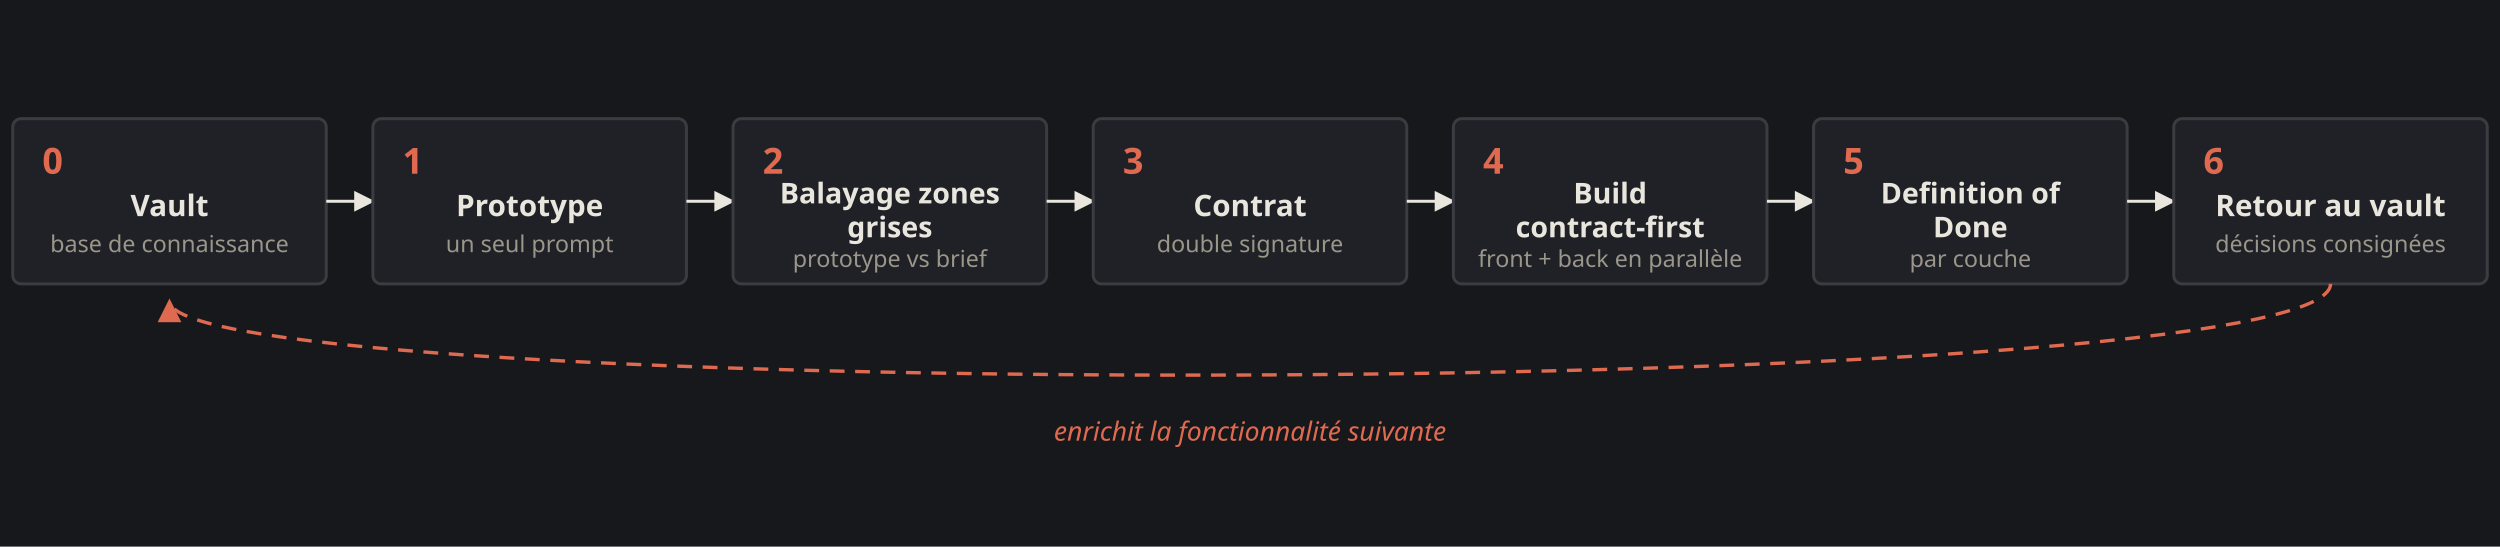
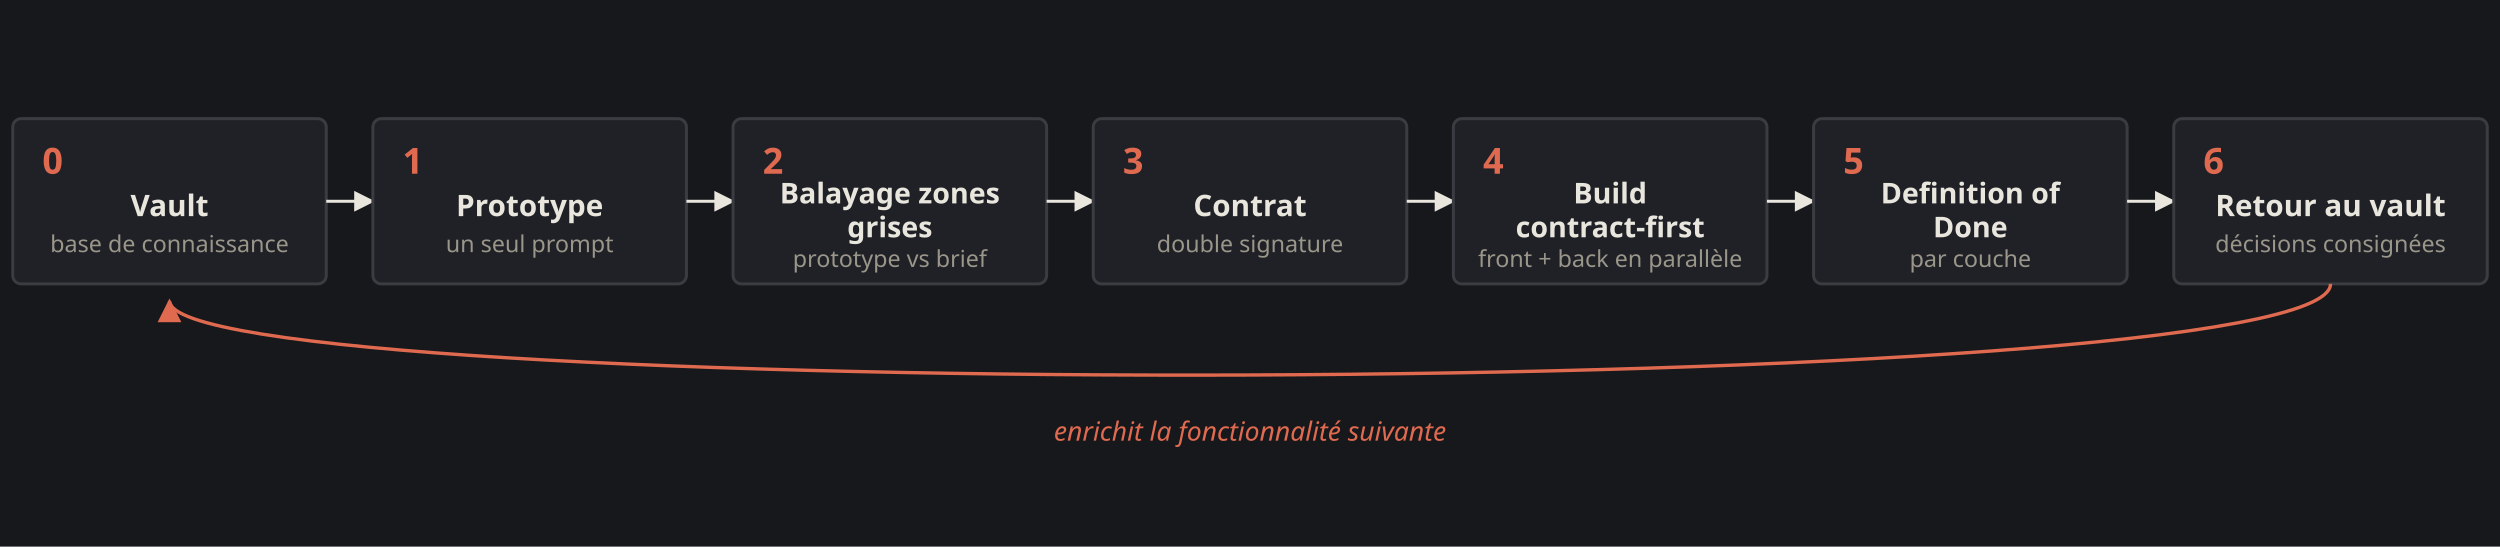
<svg xmlns="http://www.w3.org/2000/svg" viewBox="0 0 1180 258" font-family="'Avenir Next','Segoe UI',system-ui,sans-serif">
  <rect width="1180" height="258" fill="#17181B" />
  <defs>
    <marker id="a" viewBox="0 0 10 10" refX="9" refY="5" markerWidth="7" markerHeight="7" orient="auto">
      <path d="M0 0 L10 5 L0 10 z" fill="#E9E6DE" />
    </marker>
    <marker id="ar" viewBox="0 0 10 10" refX="9" refY="5" markerWidth="7" markerHeight="7" orient="auto">
      <path d="M0 0 L10 5 L0 10 z" fill="#E06A50" />
    </marker>
  </defs>
  <rect x="6" y="56" width="148" height="78" rx="4" fill="#1F2126" stroke="#3A3C42" stroke-width="1.4" />
  <text x="20" y="82" font-size="17" font-weight="700" fill="#E06A50">0</text>
  <text x="80" y="102" font-size="14" font-weight="600" fill="#E9E6DE" text-anchor="middle">Vault</text>
  <text x="80" y="119" font-size="11" fill="#9B968A" text-anchor="middle">base de connaissance</text>
  <line x1="154" y1="95" x2="176" y2="95" stroke="#E9E6DE" stroke-width="1.4" marker-end="url(#a)" />
  <rect x="176" y="56" width="148" height="78" rx="4" fill="#1F2126" stroke="#3A3C42" stroke-width="1.4" />
  <text x="190" y="82" font-size="17" font-weight="700" fill="#E06A50">1</text>
  <text x="250" y="102" font-size="14" font-weight="600" fill="#E9E6DE" text-anchor="middle">Prototype</text>
  <text x="250" y="119" font-size="11" fill="#9B968A" text-anchor="middle">un seul prompt</text>
  <line x1="324" y1="95" x2="346" y2="95" stroke="#E9E6DE" stroke-width="1.4" marker-end="url(#a)" />
  <rect x="346" y="56" width="148" height="78" rx="4" fill="#1F2126" stroke="#3A3C42" stroke-width="1.4" />
  <text x="360" y="82" font-size="17" font-weight="700" fill="#E06A50">2</text>
  <text x="420" y="96" font-size="13.5" font-weight="600" fill="#E9E6DE" text-anchor="middle">Balayage zones</text>
  <text x="420" y="112" font-size="13.5" font-weight="600" fill="#E9E6DE" text-anchor="middle">grises</text>
  <text x="420" y="126" font-size="11" fill="#9B968A" text-anchor="middle">prototype vs brief</text>
  <line x1="494" y1="95" x2="516" y2="95" stroke="#E9E6DE" stroke-width="1.4" marker-end="url(#a)" />
  <rect x="516" y="56" width="148" height="78" rx="4" fill="#1F2126" stroke="#3A3C42" stroke-width="1.4" />
  <text x="530" y="82" font-size="17" font-weight="700" fill="#E06A50">3</text>
  <text x="590" y="102" font-size="14" font-weight="600" fill="#E9E6DE" text-anchor="middle">Contrat</text>
  <text x="590" y="119" font-size="11" fill="#9B968A" text-anchor="middle">double signature</text>
  <line x1="664" y1="95" x2="686" y2="95" stroke="#E9E6DE" stroke-width="1.4" marker-end="url(#a)" />
  <rect x="686" y="56" width="148" height="78" rx="4" fill="#1F2126" stroke="#3A3C42" stroke-width="1.4" />
  <text x="700" y="82" font-size="17" font-weight="700" fill="#E06A50">4</text>
  <text x="760" y="96" font-size="13.5" font-weight="600" fill="#E9E6DE" text-anchor="middle">Build</text>
  <text x="760" y="112" font-size="13.5" font-weight="600" fill="#E9E6DE" text-anchor="middle">contract-first</text>
  <text x="760" y="126" font-size="11" fill="#9B968A" text-anchor="middle">front + back en parallèle</text>
  <line x1="834" y1="95" x2="856" y2="95" stroke="#E9E6DE" stroke-width="1.4" marker-end="url(#a)" />
  <rect x="856" y="56" width="148" height="78" rx="4" fill="#1F2126" stroke="#3A3C42" stroke-width="1.4" />
  <text x="870" y="82" font-size="17" font-weight="700" fill="#E06A50">5</text>
  <text x="930" y="96" font-size="13.5" font-weight="600" fill="#E9E6DE" text-anchor="middle">Definition of</text>
  <text x="930" y="112" font-size="13.5" font-weight="600" fill="#E9E6DE" text-anchor="middle">Done</text>
  <text x="930" y="126" font-size="11" fill="#9B968A" text-anchor="middle">par couche</text>
  <line x1="1004" y1="95" x2="1026" y2="95" stroke="#E9E6DE" stroke-width="1.4" marker-end="url(#a)" />
  <rect x="1026" y="56" width="148" height="78" rx="4" fill="#1F2126" stroke="#3A3C42" stroke-width="1.4" />
  <text x="1040" y="82" font-size="17" font-weight="700" fill="#E06A50">6</text>
  <text x="1100" y="102" font-size="14" font-weight="600" fill="#E9E6DE" text-anchor="middle">Retour au vault</text>
  <text x="1100" y="119" font-size="11" fill="#9B968A" text-anchor="middle">décisions consignées</text>
-   <path d="M 1100 134 C 1100 190, 80 190, 80 142" fill="none" stroke="#E06A50" stroke-width="1.6" stroke-dasharray="7 5" marker-end="url(#ar)" />
+   <path d="M 1100 134 C 1100 190, 80 190, 80 142" fill="none" stroke="#E06A50" stroke-width="1.6" marker-end="url(#ar)" />
  <text x="590" y="208" font-size="12.5" fill="#E06A50" text-anchor="middle" font-style="italic">enrichit la fonctionnalité suivante</text>
</svg>
